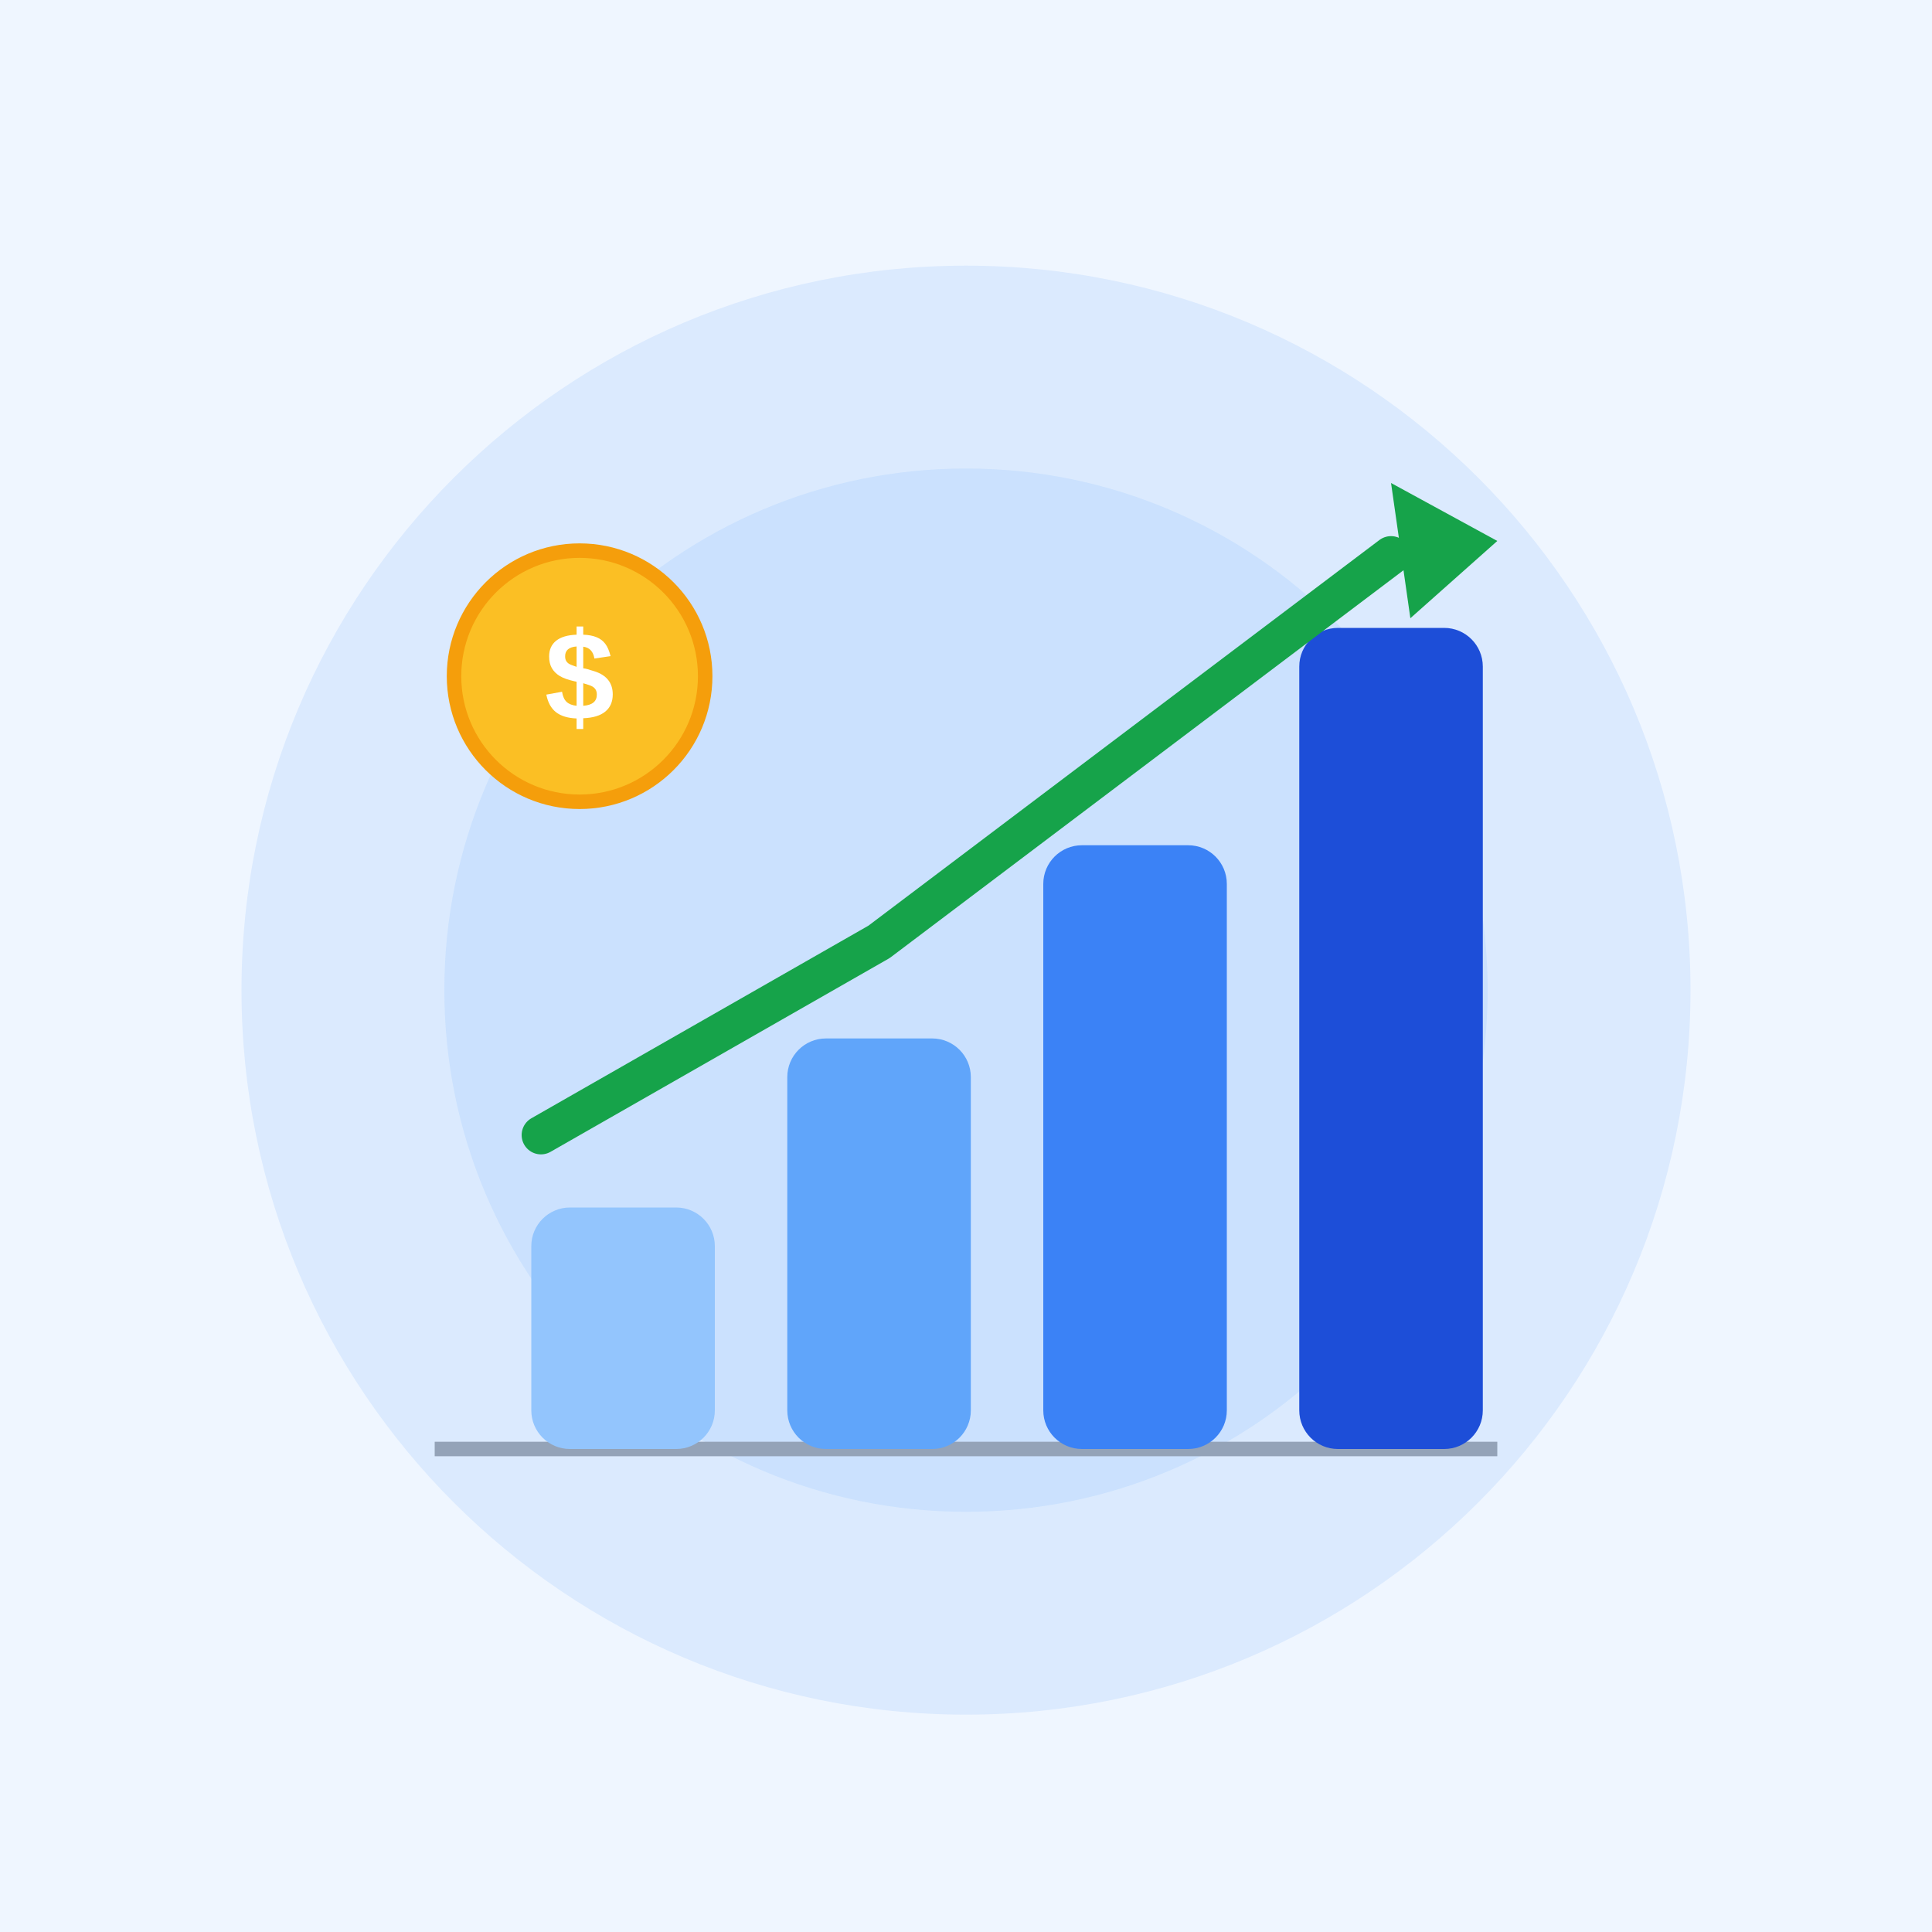
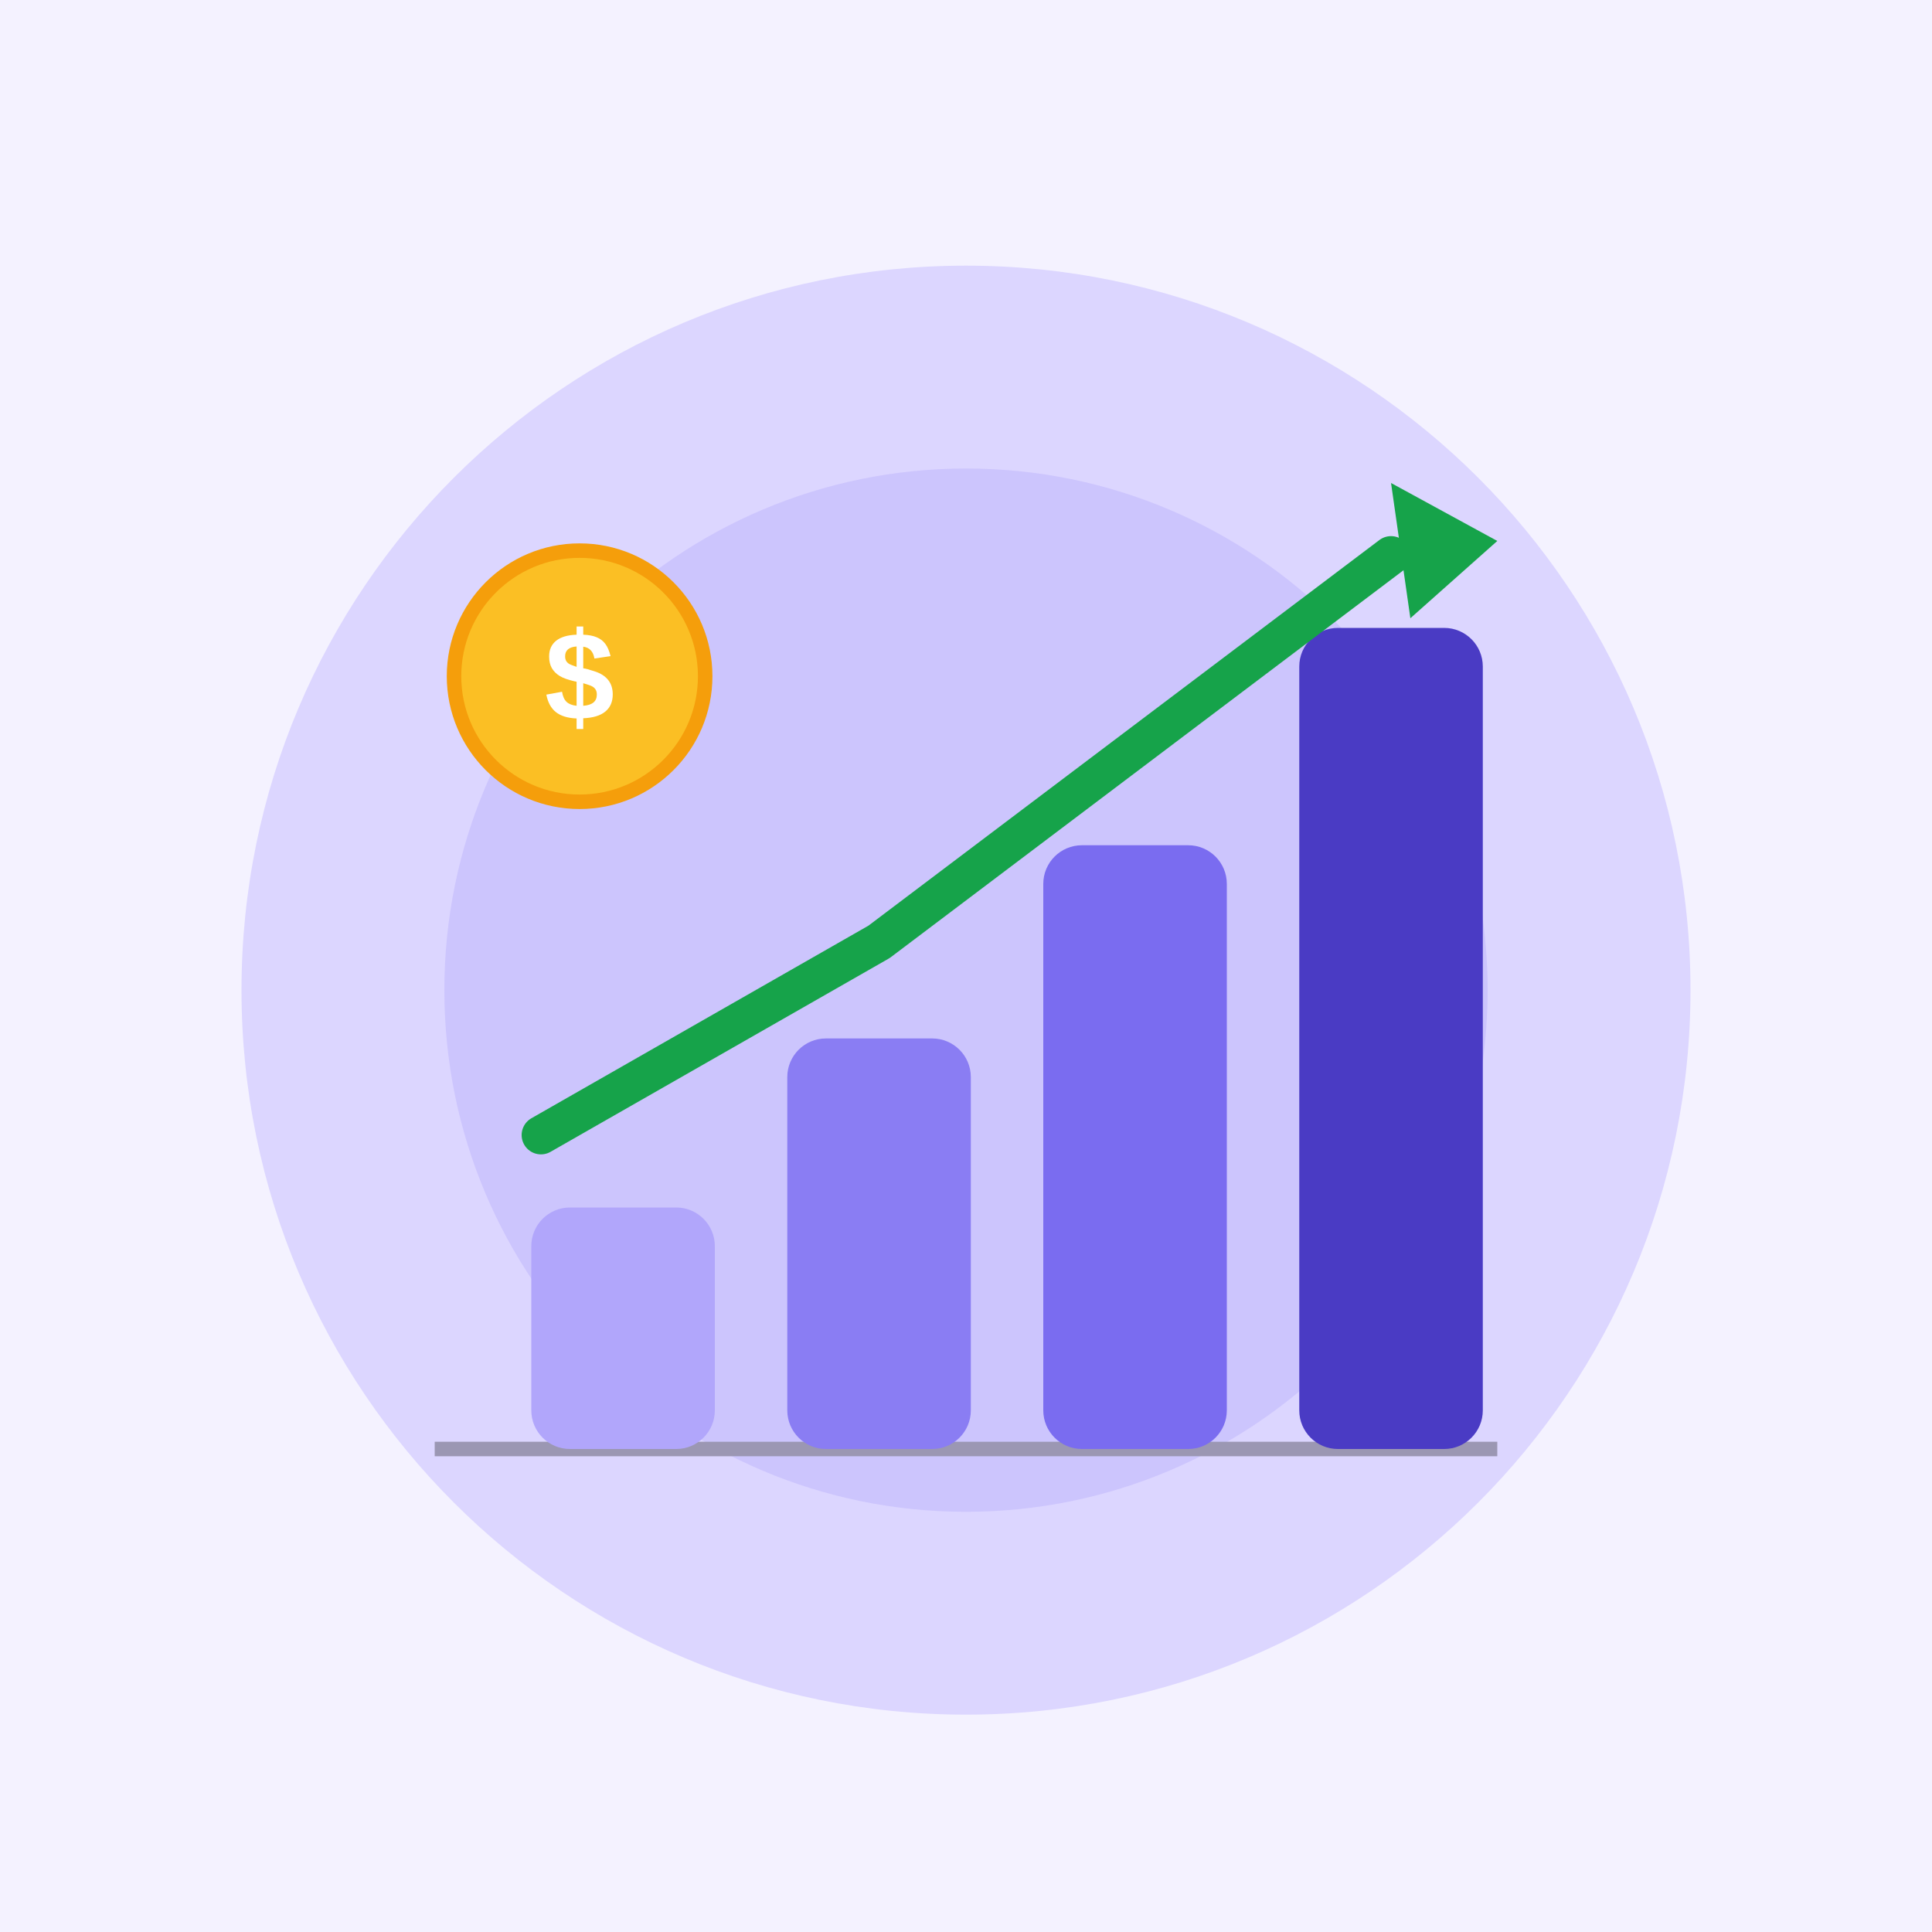
<svg xmlns="http://www.w3.org/2000/svg" viewBox="0 0 400 400">
-   <rect width="400" height="400" fill="#eff6ff" />
-   <circle cx="200" cy="205" r="150" fill="#dbeafe" />
-   <circle cx="200" cy="205" r="108" fill="#bfdbfe" opacity="0.6" />
-   <line x1="90" y1="300" x2="310" y2="300" stroke="#94a3b8" stroke-width="3" />
-   <rect x="110" y="250" width="38" height="50" rx="8" fill="#93c5fd" />
-   <rect x="163" y="215" width="38" height="85" rx="8" fill="#60a5fa" />
-   <rect x="216" y="175" width="38" height="125" rx="8" fill="#3b82f6" />
-   <rect x="269" y="130" width="38" height="170" rx="8" fill="#1d4ed8" />
+   <rect width="400" height="400" fill="#f4f2ff" />
+   <circle cx="200" cy="205" r="150" fill="#dcd6ff" />
+   <circle cx="200" cy="205" r="108" fill="#c2b9fc" opacity="0.6" />
+   <line x1="90" y1="300" x2="310" y2="300" stroke="#9b97b3" stroke-width="3" />
+   <rect x="110" y="250" width="38" height="50" rx="8" fill="#b1a6fb" />
+   <rect x="163" y="215" width="38" height="85" rx="8" fill="#8a7df3" />
+   <rect x="216" y="175" width="38" height="125" rx="8" fill="#7a6cf0" />
+   <rect x="269" y="130" width="38" height="170" rx="8" fill="#4a3bc4" />
  <polyline points="112,235 182,195 235,155 288,115" fill="none" stroke="#16a34a" stroke-width="8" stroke-linecap="round" stroke-linejoin="round" />
  <polygon points="288,100 310,112 292,128" fill="#16a34a" />
  <circle cx="120" cy="140" r="26" fill="#fbbf24" stroke="#f59e0b" stroke-width="3" />
  <text x="120" y="149" font-family="Arial, sans-serif" font-size="26" font-weight="700" fill="#ffffff" text-anchor="middle">$</text>
</svg>
